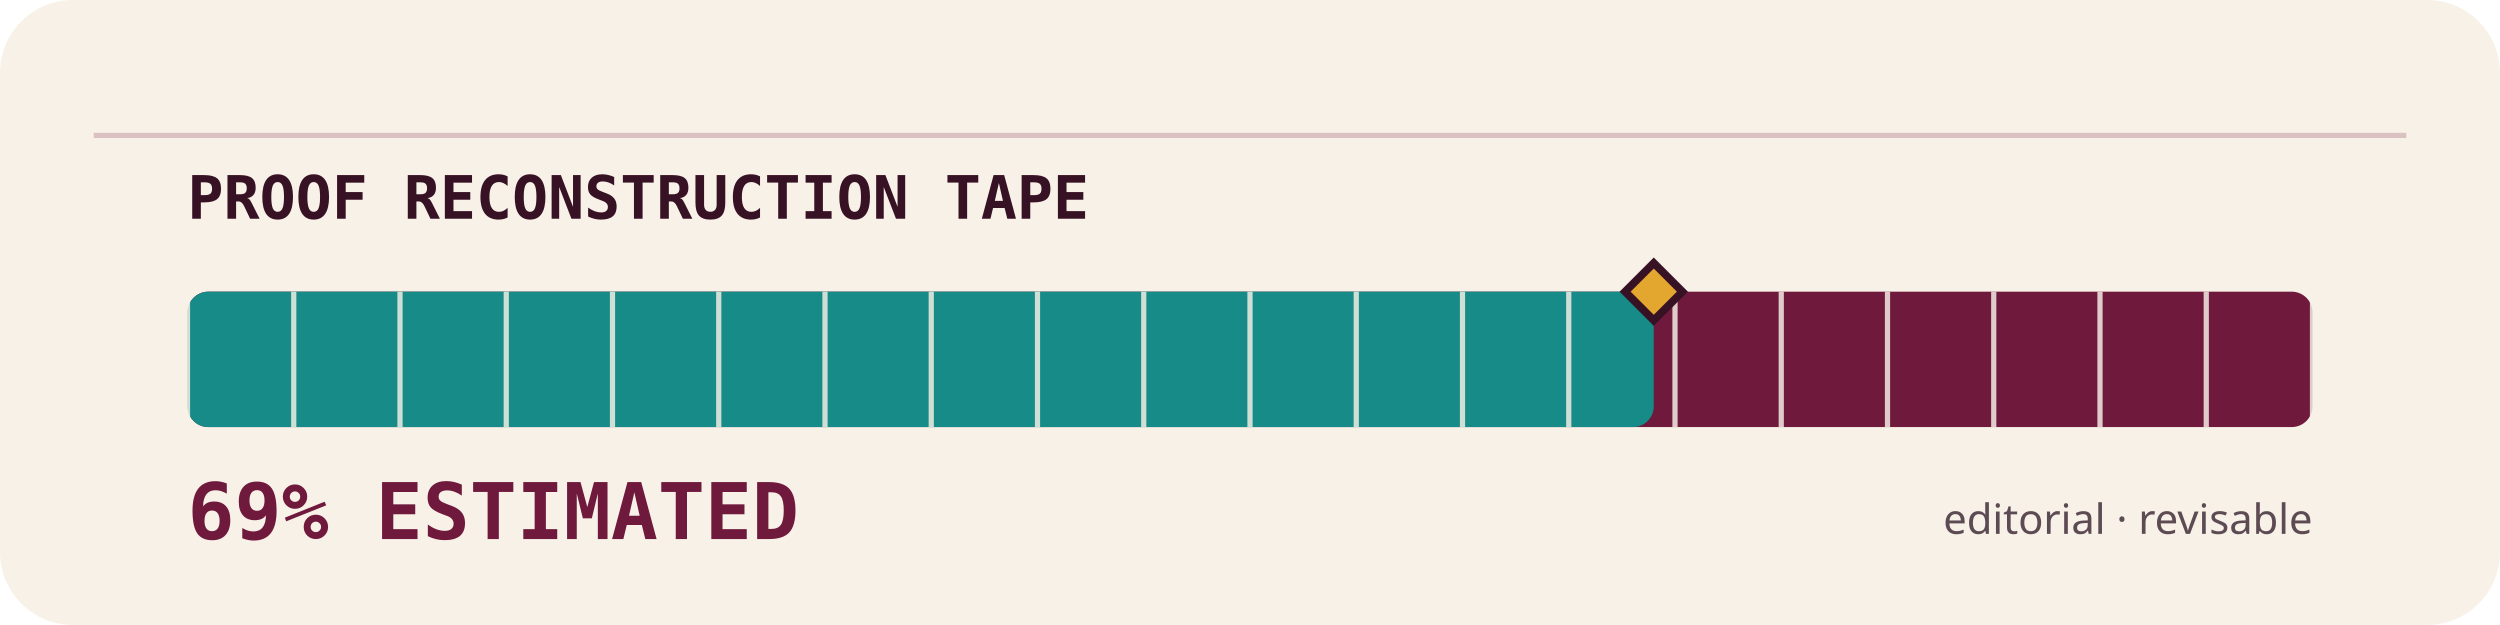
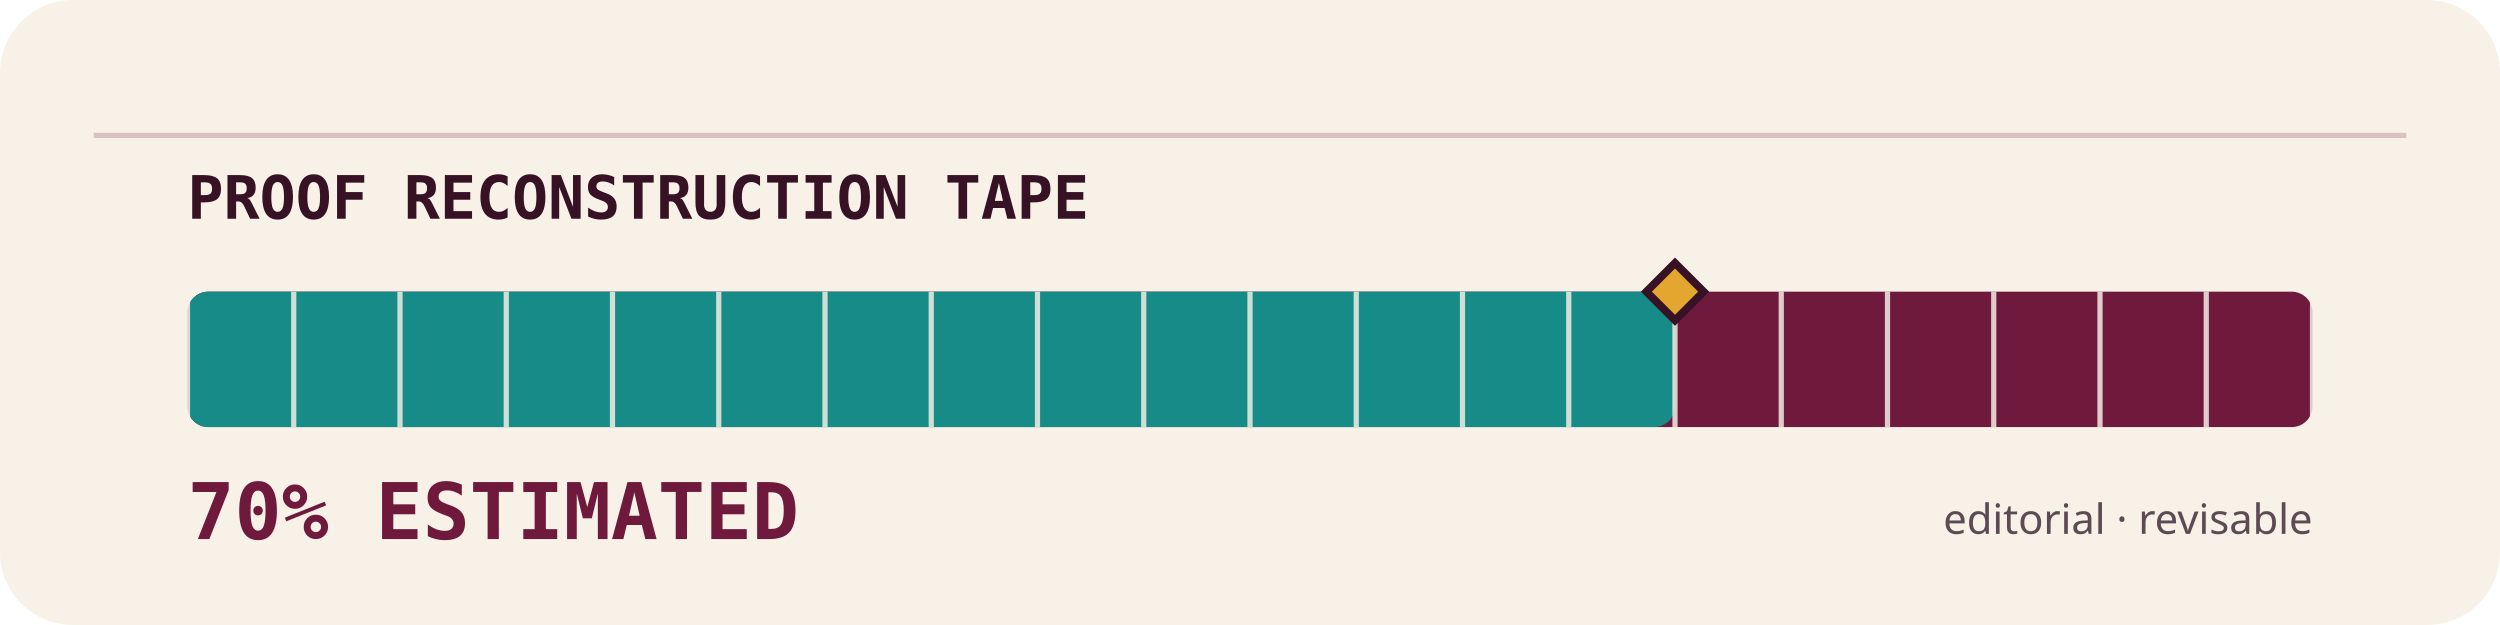
<svg xmlns="http://www.w3.org/2000/svg" viewBox="0 0 960 240" width="960" height="240" role="img" aria-labelledby="proof-progress-title proof-progress-desc">
  <rect width="960" height="240" rx="28" fill="#f8f1e8" />
  <path d="M36 52h888" stroke="#6f193c" stroke-width="2" opacity="0.22" />
  <text x="72" y="84" fill="#371124" font-family="ui-monospace, SFMono-Regular, Menlo, Consolas, monospace" font-size="23" font-weight="700">PROOF RECONSTRUCTION TAPE</text>
  <rect x="72" y="112" width="816" height="52" rx="8" fill="#6f193c" />
-   <rect x="72" y="112" width="563.04" height="52" rx="8" fill="#168b87" />
+   <rect x="72" y="112" width="571.2" height="52" rx="8" fill="#168b87" />
  <path d="M72 112v52" stroke="#f8f1e8" stroke-width="2" opacity="0.82" />
  <path d="M112.8 112v52" stroke="#f8f1e8" stroke-width="2" opacity="0.82" />
  <path d="M153.6 112v52" stroke="#f8f1e8" stroke-width="2" opacity="0.82" />
  <path d="M194.4 112v52" stroke="#f8f1e8" stroke-width="2" opacity="0.82" />
  <path d="M235.2 112v52" stroke="#f8f1e8" stroke-width="2" opacity="0.82" />
  <path d="M276 112v52" stroke="#f8f1e8" stroke-width="2" opacity="0.82" />
  <path d="M316.8 112v52" stroke="#f8f1e8" stroke-width="2" opacity="0.82" />
  <path d="M357.6 112v52" stroke="#f8f1e8" stroke-width="2" opacity="0.82" />
  <path d="M398.4 112v52" stroke="#f8f1e8" stroke-width="2" opacity="0.82" />
  <path d="M439.2 112v52" stroke="#f8f1e8" stroke-width="2" opacity="0.82" />
  <path d="M480 112v52" stroke="#f8f1e8" stroke-width="2" opacity="0.82" />
  <path d="M520.8 112v52" stroke="#f8f1e8" stroke-width="2" opacity="0.82" />
  <path d="M561.6 112v52" stroke="#f8f1e8" stroke-width="2" opacity="0.82" />
  <path d="M602.4 112v52" stroke="#f8f1e8" stroke-width="2" opacity="0.82" />
  <path d="M643.2 112v52" stroke="#f8f1e8" stroke-width="2" opacity="0.82" />
  <path d="M684 112v52" stroke="#f8f1e8" stroke-width="2" opacity="0.82" />
  <path d="M724.8 112v52" stroke="#f8f1e8" stroke-width="2" opacity="0.82" />
  <path d="M765.6 112v52" stroke="#f8f1e8" stroke-width="2" opacity="0.82" />
  <path d="M806.4 112v52" stroke="#f8f1e8" stroke-width="2" opacity="0.82" />
  <path d="M847.2 112v52" stroke="#f8f1e8" stroke-width="2" opacity="0.82" />
  <path d="M888 112v52" stroke="#f8f1e8" stroke-width="2" opacity="0.82" />
-   <path d="M635.04 101l11 11-11 11-11-11z" fill="#e3a72f" stroke="#371124" stroke-width="3" />
-   <text x="72" y="207" fill="#6f193c" font-family="ui-monospace, SFMono-Regular, Menlo, Consolas, monospace" font-size="30" font-weight="800">69% ESTIMATED</text>
+   <path d="M643.2 101l11 11-11 11-11-11z" fill="#e3a72f" stroke="#371124" stroke-width="3" />
+   <text x="72" y="207" fill="#6f193c" font-family="ui-monospace, SFMono-Regular, Menlo, Consolas, monospace" font-size="30" font-weight="800">70% ESTIMATED</text>
  <text x="888" y="205" text-anchor="end" fill="#5d4b54" font-family="system-ui, sans-serif" font-size="16">editorial · revisable</text>
</svg>
